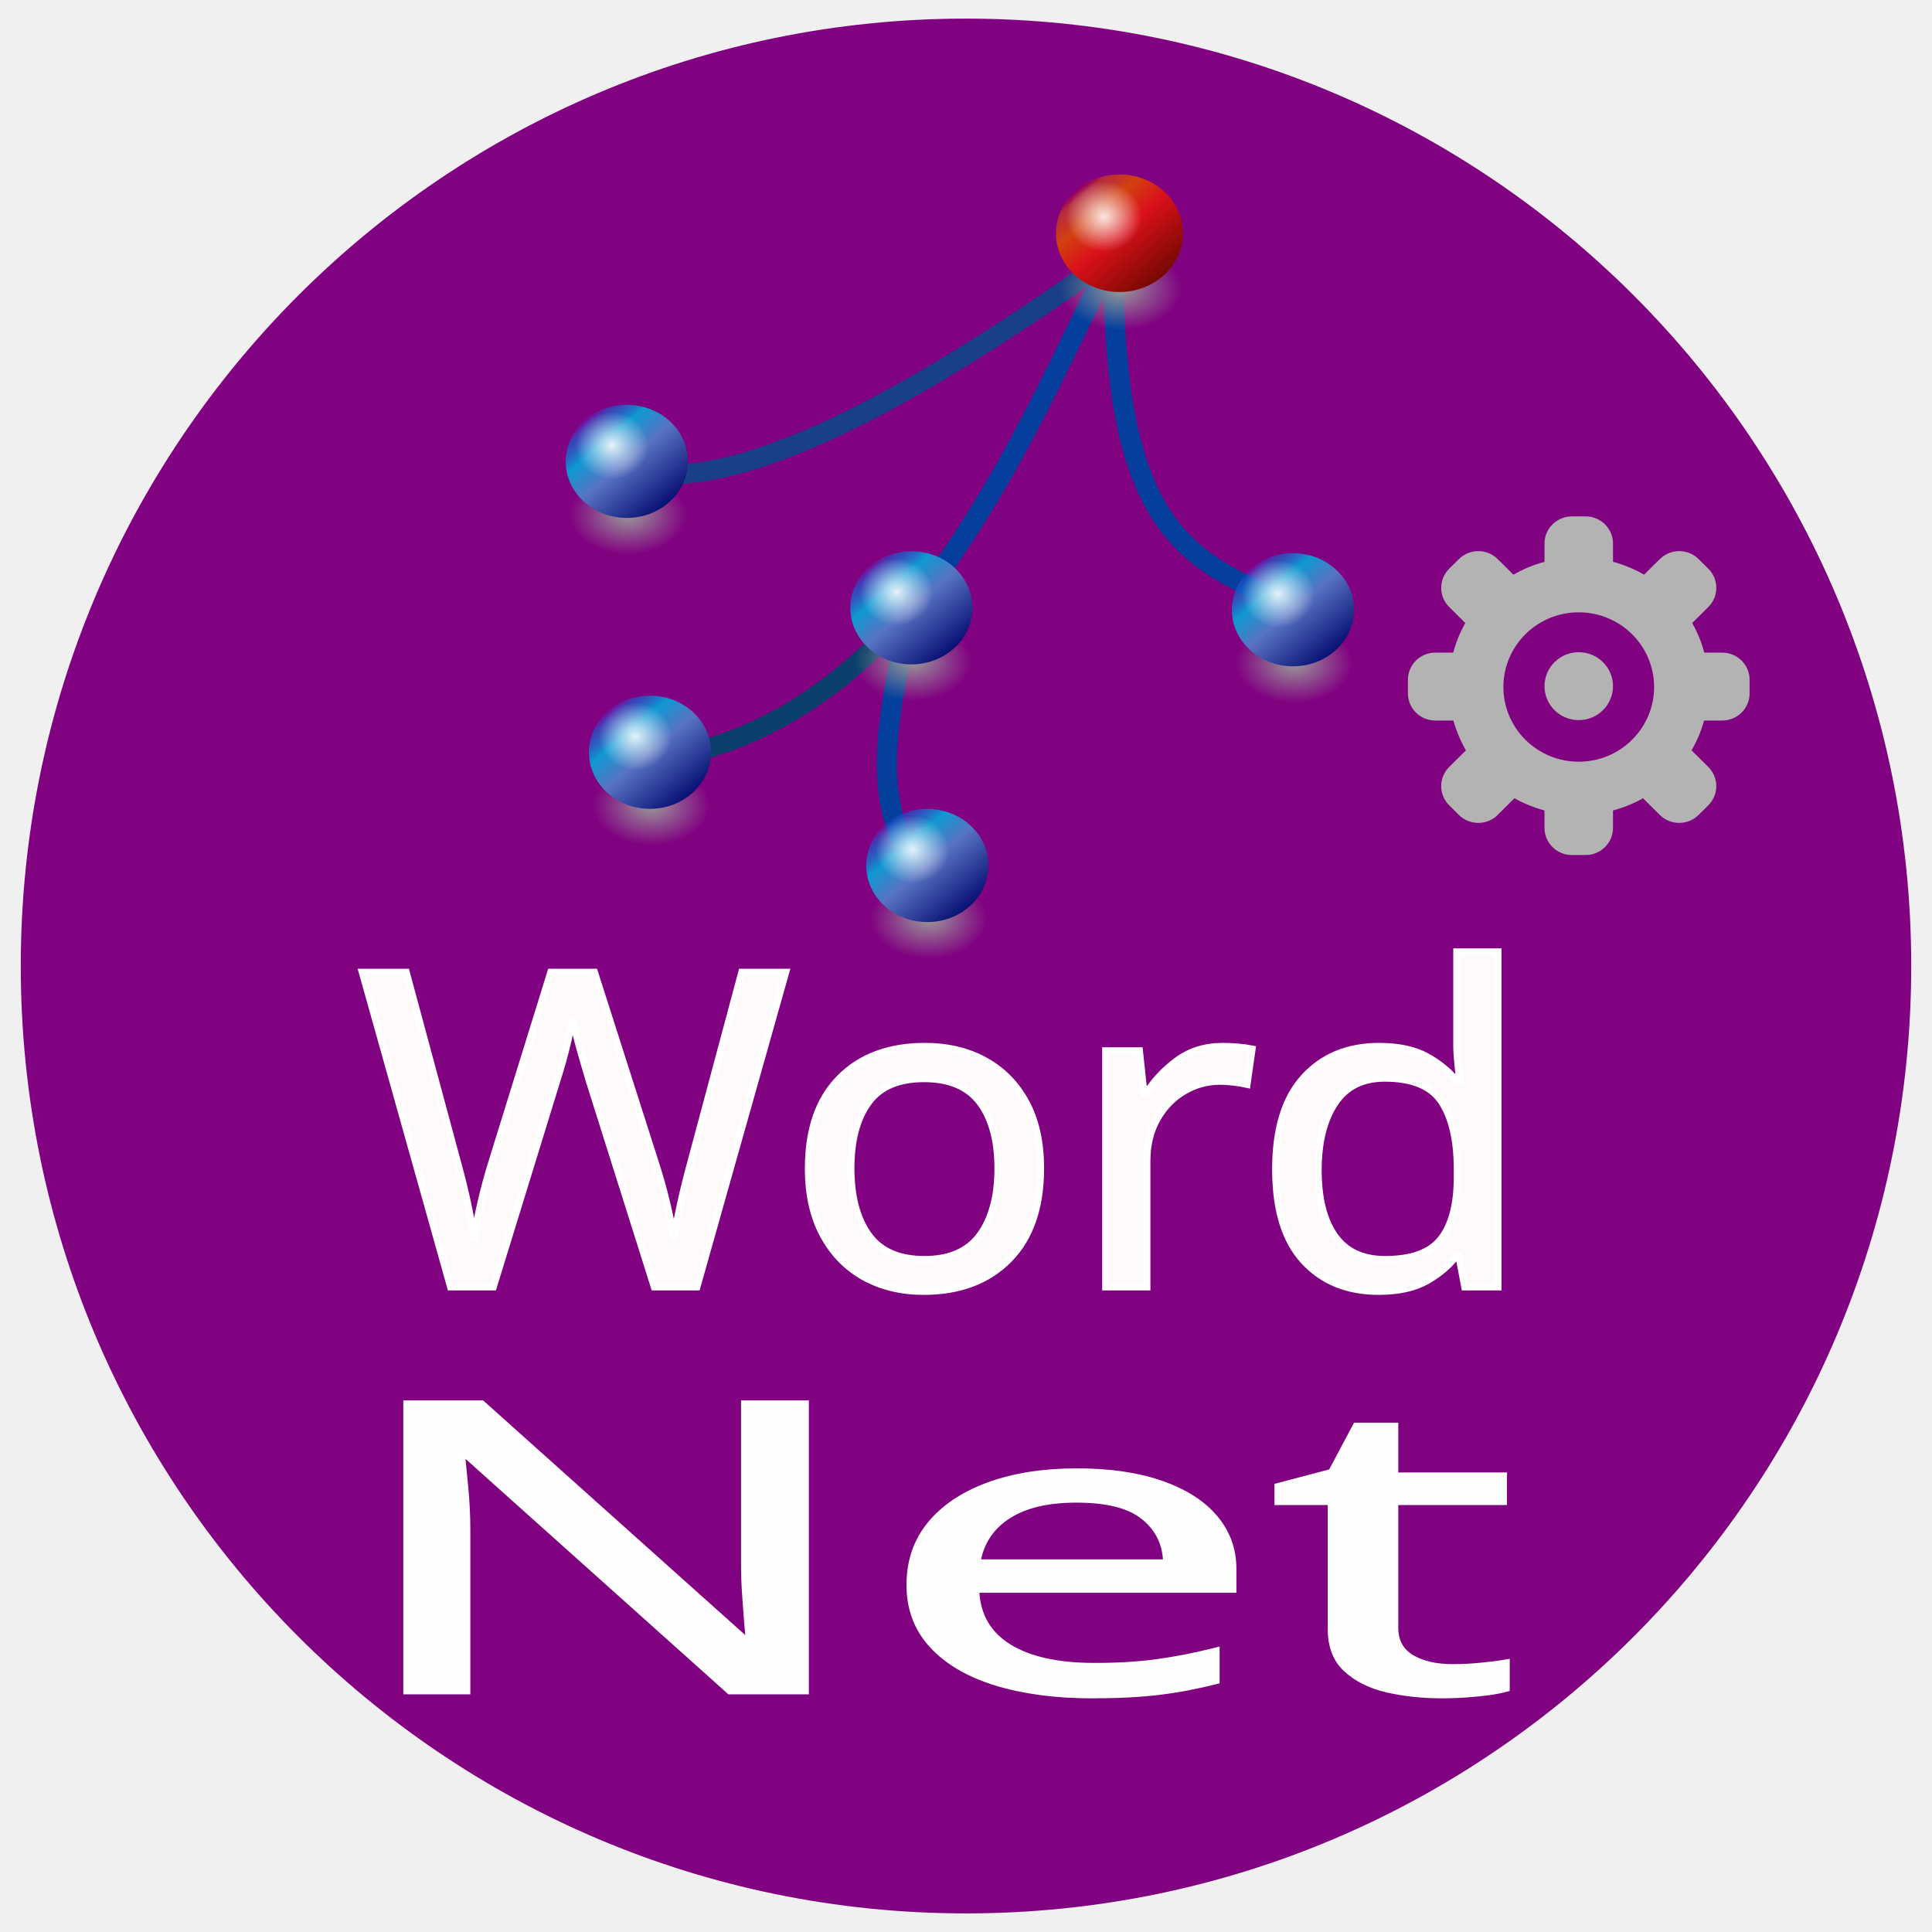
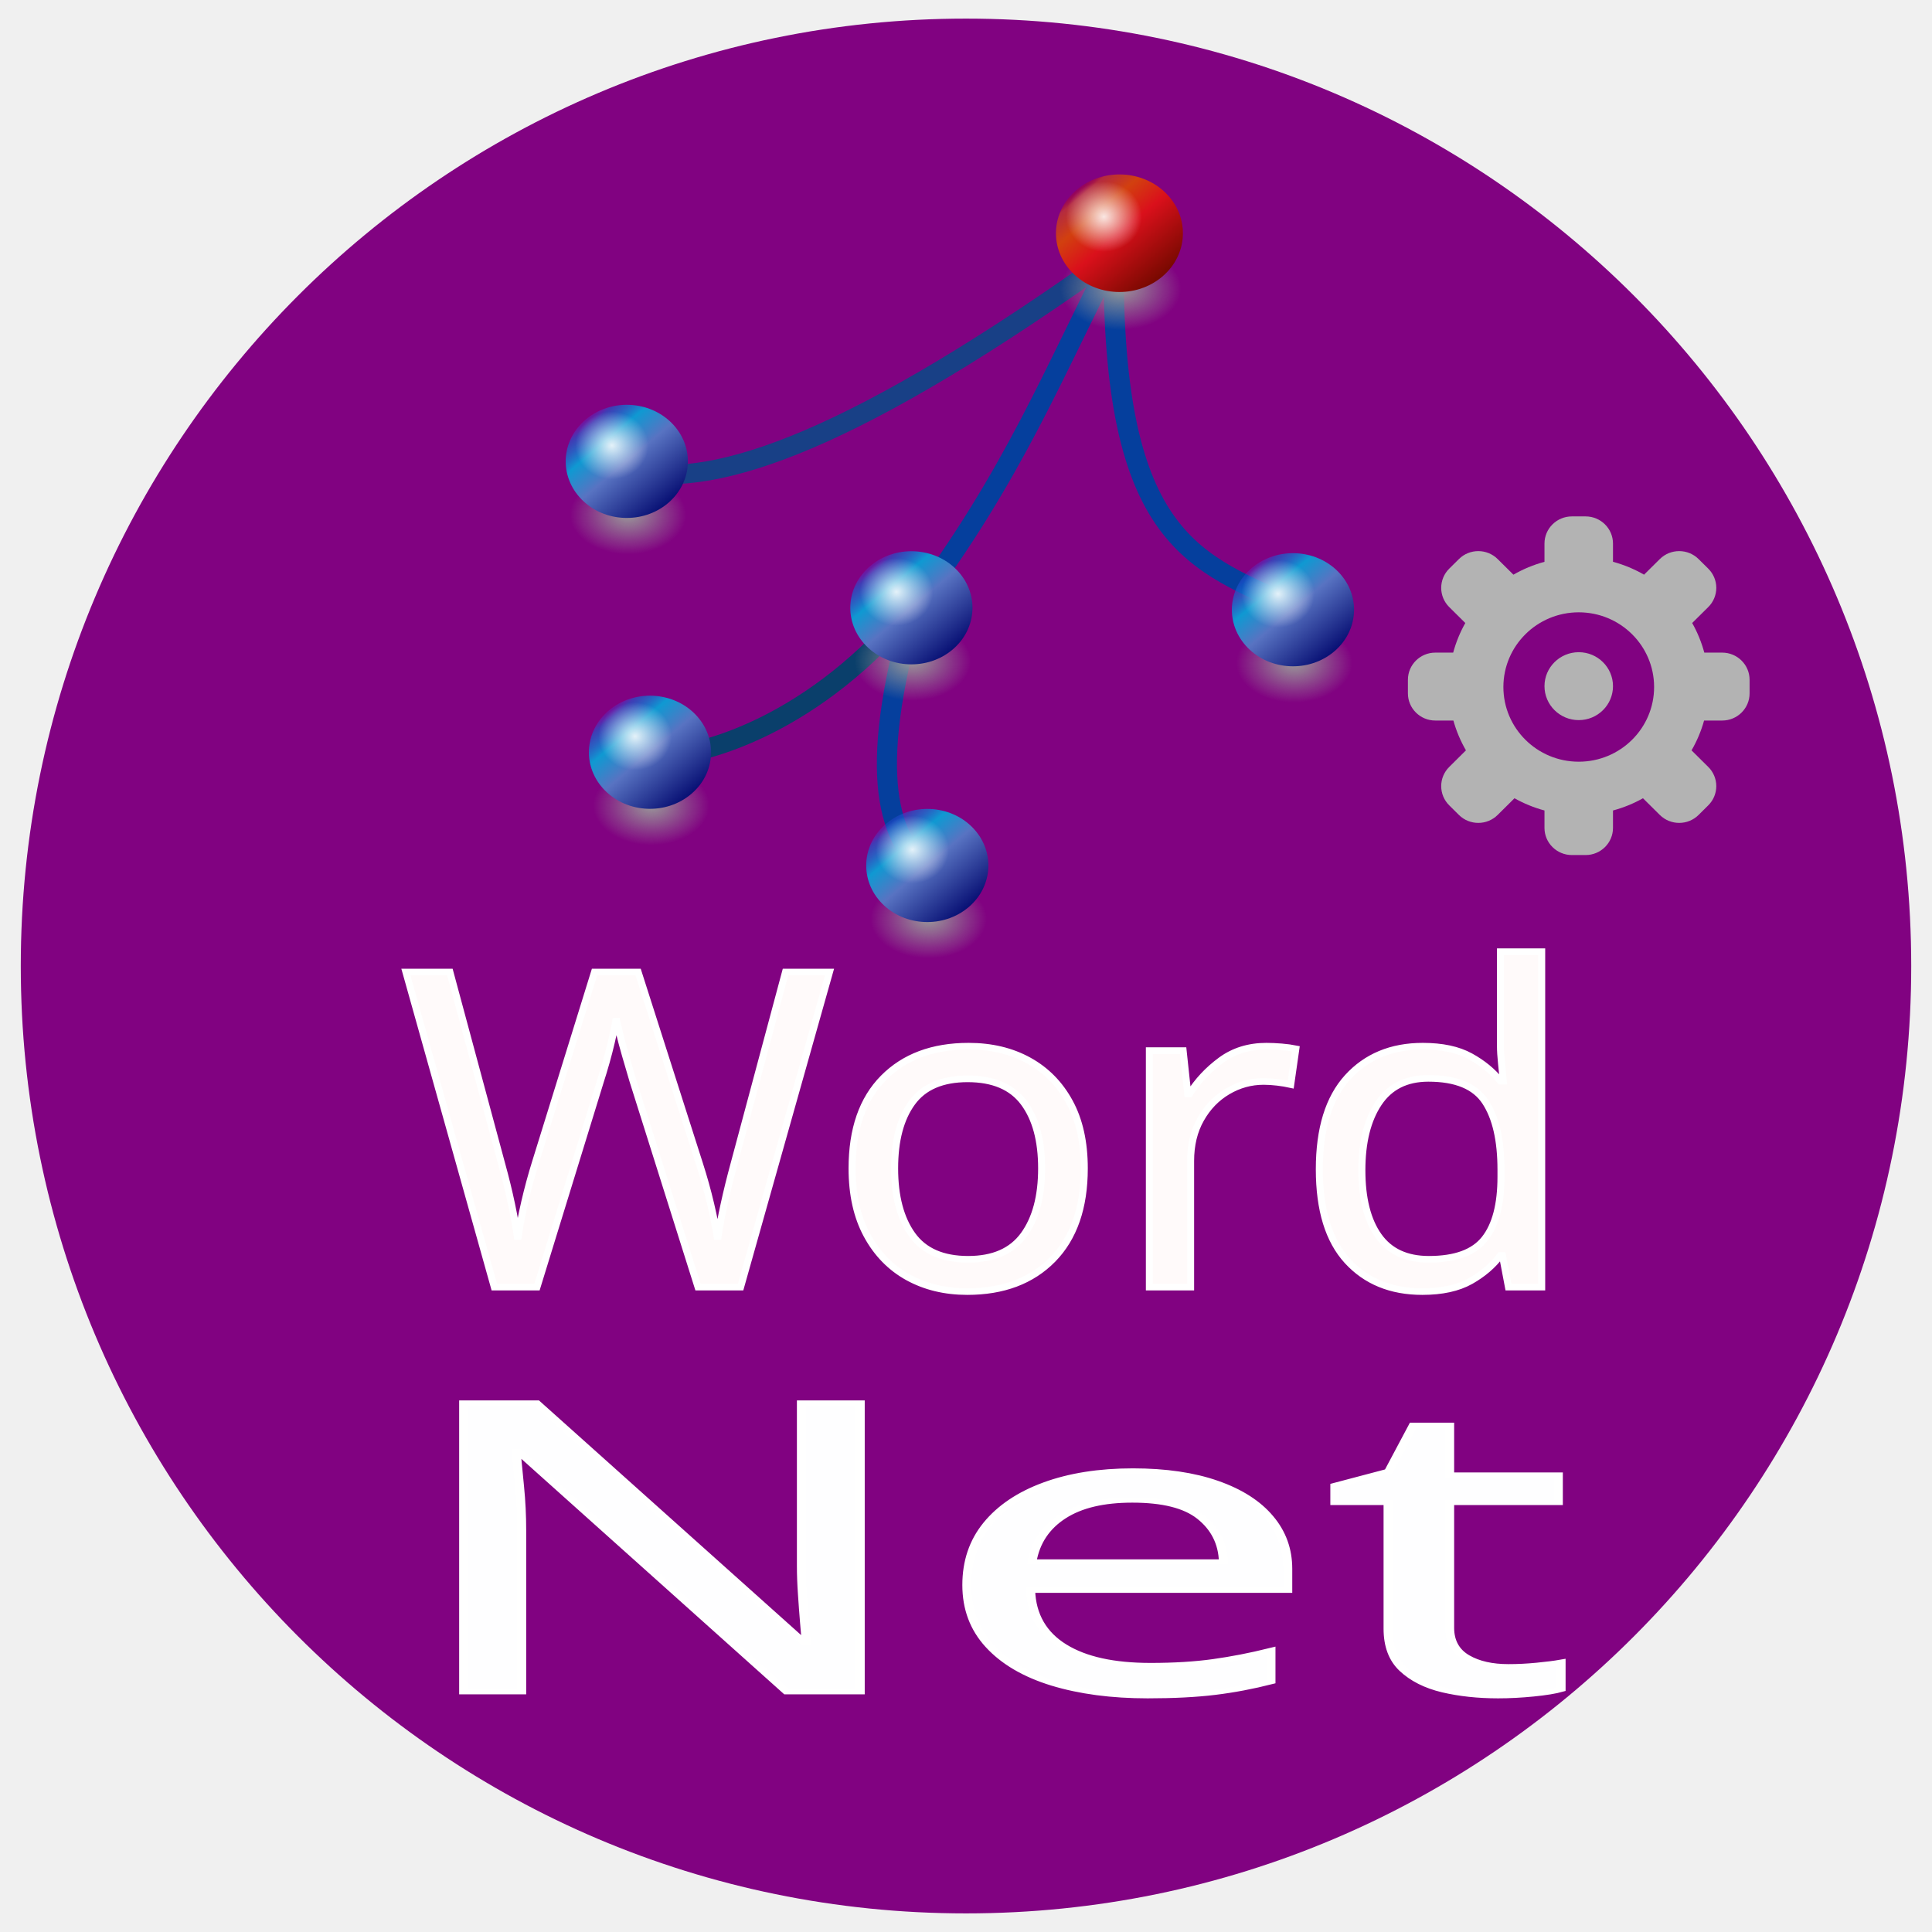
- <svg xmlns="http://www.w3.org/2000/svg" xmlns:xlink="http://www.w3.org/1999/xlink" version="1.0" height="640" width="640" id="svg2">
-   <style type="text/css" id="style8">
- 		.Border { fill: lightGray; stroke: black; stroke-width: 4; }
- 		.Label { font-size:24; font-family:Arial; fill:black; }
- 	</style>
-   <defs id="defs10">
-     <linearGradient id="linearGradient15834">
-       <stop id="stop15842" offset="0" style="stop-color: rgb(119, 9, 0); stop-opacity: 1;" />
-       <stop style="stop-color: rgb(218, 16, 27); stop-opacity: 1;" offset="0.5" id="stop15848" />
-       <stop id="stop15850" offset="0.75" style="stop-color: rgb(210, 64, 15); stop-opacity: 1;" />
-       <stop style="stop-color: rgb(212, 67, 22); stop-opacity: 0.615;" offset="0.938" id="stop15852" />
-       <stop style="stop-color: rgb(195, 0, 0); stop-opacity: 0.219;" offset="1" id="stop15838" />
+ <svg xmlns="http://www.w3.org/2000/svg" xmlns:xlink="http://www.w3.org/1999/xlink" width="640" height="640" version="1.0">
+   <defs>
+     <radialGradient xlink:href="#a" id="e" cx="102.143" cy="545.934" r="135" fx="102.143" fy="545.934" gradientTransform="matrix(.54636 0 0 .44695 -116.493 666.159)" gradientUnits="userSpaceOnUse" />
+     <radialGradient xlink:href="#c" id="g" cx="102.143" cy="545.934" r="135" fx="102.143" fy="545.934" gradientTransform="matrix(.35671 0 0 .35671 353.625 505.643)" gradientUnits="userSpaceOnUse" />
+     <radialGradient xlink:href="#a" id="h" cx="102.143" cy="545.934" r="135" fx="102.143" fy="545.934" gradientTransform="matrix(.54636 0 0 .44695 -116.493 666.159)" gradientUnits="userSpaceOnUse" />
+     <radialGradient xlink:href="#c" id="j" cx="102.143" cy="545.934" r="135" fx="102.143" fy="545.934" gradientTransform="matrix(.35671 0 0 .35671 353.625 505.643)" gradientUnits="userSpaceOnUse" />
+     <radialGradient xlink:href="#a" id="k" cx="102.143" cy="545.934" r="135" fx="102.143" fy="545.934" gradientTransform="matrix(.54636 0 0 .44695 -116.493 666.159)" gradientUnits="userSpaceOnUse" />
+     <radialGradient xlink:href="#c" id="m" cx="102.143" cy="545.934" r="135" fx="102.143" fy="545.934" gradientTransform="matrix(.35671 0 0 .35671 353.625 505.643)" gradientUnits="userSpaceOnUse" />
+     <radialGradient xlink:href="#a" id="n" cx="102.143" cy="545.934" r="135" fx="102.143" fy="545.934" gradientTransform="matrix(.54636 0 0 .44695 -116.493 666.159)" gradientUnits="userSpaceOnUse" />
+     <radialGradient xlink:href="#c" id="p" cx="102.143" cy="545.934" r="135" fx="102.143" fy="545.934" gradientTransform="matrix(.35671 0 0 .35671 353.625 505.643)" gradientUnits="userSpaceOnUse" />
+     <radialGradient xlink:href="#a" id="q" cx="102.143" cy="545.934" r="135" fx="102.143" fy="545.934" gradientTransform="matrix(.54636 0 0 .44695 -116.493 666.159)" gradientUnits="userSpaceOnUse" />
+     <radialGradient xlink:href="#c" id="s" cx="102.143" cy="545.934" r="135" fx="102.143" fy="545.934" gradientTransform="matrix(.35671 0 0 .35671 353.625 505.643)" gradientUnits="userSpaceOnUse" />
+     <radialGradient xlink:href="#a" id="t" cx="102.143" cy="545.934" r="135" fx="102.143" fy="545.934" gradientTransform="matrix(.54636 0 0 .44695 14.059 407.686)" gradientUnits="userSpaceOnUse" />
+     <radialGradient xlink:href="#c" id="v" cx="102.143" cy="545.934" r="135" fx="102.143" fy="545.934" gradientTransform="matrix(.35671 0 0 .35671 344.482 243.548)" gradientUnits="userSpaceOnUse" />
+     <linearGradient id="d">
+       <stop offset="0" style="stop-color:#770900;stop-opacity:1" />
+       <stop offset=".5" style="stop-color:#da101b;stop-opacity:1" />
+       <stop offset=".75" style="stop-color:#d2400f;stop-opacity:1" />
+       <stop offset=".938" style="stop-color:#d44316;stop-opacity:.615" />
+       <stop offset="1" style="stop-color:#c30000;stop-opacity:.219" />
    </linearGradient>
-     <linearGradient id="linearGradient18791">
-       <stop style="stop-color: rgb(255, 255, 255); stop-opacity: 1;" offset="0" id="stop18793" />
-       <stop style="stop-color: rgb(255, 255, 255); stop-opacity: 0;" offset="1" id="stop18795" />
+     <linearGradient id="c">
+       <stop offset="0" style="stop-color:#fff;stop-opacity:1" />
+       <stop offset="1" style="stop-color:#fff;stop-opacity:0" />
    </linearGradient>
-     <linearGradient id="linearGradient3187">
-       <stop style="stop-color:#081074;stop-opacity:1;" offset="0" id="stop3189" />
-       <stop id="stop3191" offset="0.5" style="stop-color:#5873c2;stop-opacity:1;" />
-       <stop style="stop-color:#0f99d2;stop-opacity:1;" offset="0.75" id="stop3193" />
-       <stop id="stop3290" offset="0.938" style="stop-color:#1660d4;stop-opacity:0.616;" />
-       <stop id="stop3292" offset="1" style="stop-color:#414cf6;stop-opacity:0.216;" />
+     <linearGradient id="b">
+       <stop offset="0" style="stop-color:#081074;stop-opacity:1" />
+       <stop offset=".5" style="stop-color:#5873c2;stop-opacity:1" />
+       <stop offset=".75" style="stop-color:#0f99d2;stop-opacity:1" />
+       <stop offset=".938" style="stop-color:#1660d4;stop-opacity:.616" />
+       <stop offset="1" style="stop-color:#414cf6;stop-opacity:.216" />
    </linearGradient>
-     <linearGradient id="linearGradient20749">
-       <stop style="stop-color: rgb(153, 153, 153); stop-opacity: 1;" offset="0" id="stop20751" />
-       <stop style="stop-color: rgb(153, 153, 153); stop-opacity: 0;" offset="1" id="stop20753" />
+     <linearGradient id="a">
+       <stop offset="0" style="stop-color:#999;stop-opacity:1" />
+       <stop offset="1" style="stop-color:#999;stop-opacity:0" />
    </linearGradient>
-     <radialGradient xlink:href="#linearGradient20749" id="radialGradient2552" gradientUnits="userSpaceOnUse" cx="102.143" cy="545.934" fx="102.143" fy="545.934" r="135" gradientTransform="matrix(0.5463644,0,0,0.4469469,-116.4931,666.1585)" />
-     <linearGradient xlink:href="#linearGradient3187" id="linearGradient2554" gradientUnits="userSpaceOnUse" x1="154.286" y1="535.219" x2="605.714" y2="535.219" gradientTransform="matrix(0.3567095,0,0,0.3567095,-946.0827,-374.4665)" />
-     <radialGradient xlink:href="#linearGradient18791" id="radialGradient2556" gradientUnits="userSpaceOnUse" cx="102.143" cy="545.934" fx="102.143" fy="545.934" r="135" gradientTransform="matrix(0.3567095,0,0,0.3567095,353.6253,505.6432)" />
-     <radialGradient xlink:href="#linearGradient20749" id="radialGradient2558" gradientUnits="userSpaceOnUse" cx="102.143" cy="545.934" fx="102.143" fy="545.934" r="135" gradientTransform="matrix(0.5463644,0,0,0.4469469,-116.4931,666.1585)" />
-     <linearGradient xlink:href="#linearGradient3187" id="linearGradient2560" gradientUnits="userSpaceOnUse" x1="154.286" y1="535.219" x2="605.714" y2="535.219" gradientTransform="matrix(0.3567095,0,0,0.3567095,-946.0827,-374.4665)" />
-     <radialGradient xlink:href="#linearGradient18791" id="radialGradient2562" gradientUnits="userSpaceOnUse" cx="102.143" cy="545.934" fx="102.143" fy="545.934" r="135" gradientTransform="matrix(0.3567095,0,0,0.3567095,353.6253,505.6432)" />
-     <radialGradient xlink:href="#linearGradient20749" id="radialGradient2564" gradientUnits="userSpaceOnUse" cx="102.143" cy="545.934" fx="102.143" fy="545.934" r="135" gradientTransform="matrix(0.5463644,0,0,0.4469469,-116.4931,666.1585)" />
-     <linearGradient xlink:href="#linearGradient3187" id="linearGradient2566" gradientUnits="userSpaceOnUse" x1="154.286" y1="535.219" x2="605.714" y2="535.219" gradientTransform="matrix(0.3567095,0,0,0.3567095,-946.0827,-374.4665)" />
-     <radialGradient xlink:href="#linearGradient18791" id="radialGradient2568" gradientUnits="userSpaceOnUse" cx="102.143" cy="545.934" fx="102.143" fy="545.934" r="135" gradientTransform="matrix(0.3567095,0,0,0.3567095,353.6253,505.6432)" />
-     <radialGradient xlink:href="#linearGradient20749" id="radialGradient2570" gradientUnits="userSpaceOnUse" cx="102.143" cy="545.934" fx="102.143" fy="545.934" r="135" gradientTransform="matrix(0.5463644,0,0,0.4469469,-116.4931,666.1585)" />
-     <linearGradient xlink:href="#linearGradient3187" id="linearGradient2572" gradientUnits="userSpaceOnUse" x1="154.286" y1="535.219" x2="605.714" y2="535.219" gradientTransform="matrix(0.3567095,0,0,0.3567095,-946.0827,-374.4665)" />
-     <radialGradient xlink:href="#linearGradient18791" id="radialGradient2574" gradientUnits="userSpaceOnUse" cx="102.143" cy="545.934" fx="102.143" fy="545.934" r="135" gradientTransform="matrix(0.3567095,0,0,0.3567095,353.6253,505.6432)" />
-     <radialGradient xlink:href="#linearGradient20749" id="radialGradient2576" gradientUnits="userSpaceOnUse" cx="102.143" cy="545.934" fx="102.143" fy="545.934" r="135" gradientTransform="matrix(0.5463644,0,0,0.4469469,-116.4931,666.1585)" />
-     <linearGradient xlink:href="#linearGradient3187" id="linearGradient2578" gradientUnits="userSpaceOnUse" x1="154.286" y1="535.219" x2="605.714" y2="535.219" gradientTransform="matrix(0.3567095,0,0,0.3567095,-946.0827,-374.4665)" />
-     <radialGradient xlink:href="#linearGradient18791" id="radialGradient2580" gradientUnits="userSpaceOnUse" cx="102.143" cy="545.934" fx="102.143" fy="545.934" r="135" gradientTransform="matrix(0.3567095,0,0,0.3567095,353.6253,505.6432)" />
-     <radialGradient xlink:href="#linearGradient20749" id="radialGradient2582" gradientUnits="userSpaceOnUse" cx="102.143" cy="545.934" fx="102.143" fy="545.934" r="135" gradientTransform="matrix(0.5463644,0,0,0.4469469,14.05904,407.6857)" />
-     <linearGradient xlink:href="#linearGradient15834" id="linearGradient2584" gradientUnits="userSpaceOnUse" x1="154.286" y1="535.219" x2="605.714" y2="535.219" gradientTransform="matrix(0.3567095,0,0,0.3567095,-746.0613,-204.8524)" />
-     <radialGradient xlink:href="#linearGradient18791" id="radialGradient2586" gradientUnits="userSpaceOnUse" cx="102.143" cy="545.934" fx="102.143" fy="545.934" r="135" gradientTransform="matrix(0.3567095,0,0,0.3567095,344.4824,243.5479)" />
+     <linearGradient xlink:href="#b" id="f" x1="154.286" x2="605.714" y1="535.219" y2="535.219" gradientTransform="matrix(.35671 0 0 .35671 -946.083 -374.467)" gradientUnits="userSpaceOnUse" />
+     <linearGradient xlink:href="#b" id="i" x1="154.286" x2="605.714" y1="535.219" y2="535.219" gradientTransform="matrix(.35671 0 0 .35671 -946.083 -374.467)" gradientUnits="userSpaceOnUse" />
+     <linearGradient xlink:href="#b" id="l" x1="154.286" x2="605.714" y1="535.219" y2="535.219" gradientTransform="matrix(.35671 0 0 .35671 -946.083 -374.467)" gradientUnits="userSpaceOnUse" />
+     <linearGradient xlink:href="#b" id="o" x1="154.286" x2="605.714" y1="535.219" y2="535.219" gradientTransform="matrix(.35671 0 0 .35671 -946.083 -374.467)" gradientUnits="userSpaceOnUse" />
+     <linearGradient xlink:href="#b" id="r" x1="154.286" x2="605.714" y1="535.219" y2="535.219" gradientTransform="matrix(.35671 0 0 .35671 -946.083 -374.467)" gradientUnits="userSpaceOnUse" />
+     <linearGradient xlink:href="#d" id="u" x1="154.286" x2="605.714" y1="535.219" y2="535.219" gradientTransform="matrix(.35671 0 0 .35671 -746.061 -204.852)" gradientUnits="userSpaceOnUse" />
  </defs>
-   <ellipse ry="313.837" rx="313.117" cy="320" cx="320" id="path4827" style="opacity:0.99;fill:#800080;fill-opacity:1;fill-rule:evenodd;stroke:none;stroke-width:5;stroke-linecap:round;stroke-linejoin:round;stroke-miterlimit:4;stroke-dasharray:none;stroke-dashoffset:0;stroke-opacity:1" />
-   <g id="g2457" transform="matrix(0.3973807,0,0,0.3812755,159.9256,28.1046)">
-     <path id="path3243" d="M 359.057,451.525 C 278.66,554.663 182.892,585.285 139.39,583.828" style="fill:none;stroke:#0a3f6b;stroke-width:16.777;stroke-linecap:butt;stroke-linejoin:miter;stroke-miterlimit:4;stroke-dasharray:none;stroke-opacity:1" />
-     <path id="path3239" d="M 531.277,144.515 C 308.675,311.211 195.699,349.65 127.088,336.184" style="fill:none;stroke:#184086;stroke-width:16.777;stroke-linecap:butt;stroke-linejoin:miter;stroke-miterlimit:4;stroke-dasharray:none;stroke-opacity:1" />
-     <path id="path3241" d="M 678.894,454.918 C 595.68,414.839 523.556,399.148 526.005,147.908 c -49.172,99.211 -83.194,191.11 -166.947,307.01 -39.424,146.078 -20.947,201.343 14.059,230.681" style="fill:none;stroke:#053f9d;stroke-width:16.777;stroke-linecap:butt;stroke-linejoin:miter;stroke-miterlimit:4;stroke-dasharray:none;stroke-opacity:1" />
-     <g id="g3276" transform="matrix(0.6324992,0,0,0.6104887,111.4459,236.8369)">
-       <ellipse style="fill:url(#radialGradient2552);fill-opacity:1;stroke:none;stroke-width:0.494" id="path2405" transform="matrix(0.9504146,-0.3109856,0.515418,0.8569389,0,0)" cx="-60.686" cy="910.162" rx="73.759" ry="60.338" />
-       <circle transform="rotate(-132.2952)" id="path2407" style="fill:url(#linearGradient2554);fill-opacity:1;stroke:none;stroke-width:0.357" cx="-810.533" cy="-183.549" r="80.514" />
-       <circle id="path2409" style="opacity:0.876;fill:url(#radialGradient2556);fill-opacity:1;stroke:none;stroke-width:0.357" cx="390.061" cy="700.383" r="48.156" />
-     </g>
-     <g id="g3302" transform="matrix(0.6324992,0,0,0.6104887,416.2571,14.63634)">
-       <ellipse style="fill:url(#radialGradient2558);fill-opacity:1;stroke:none;stroke-width:0.494" id="path3304" transform="matrix(0.9504146,-0.3109856,0.515418,0.8569389,0,0)" cx="-60.686" cy="910.162" rx="73.759" ry="60.338" />
-       <circle transform="rotate(-132.2952)" id="path3306" style="fill:url(#linearGradient2560);fill-opacity:1;stroke:none;stroke-width:0.357" cx="-810.533" cy="-183.549" r="80.514" />
-       <circle id="path3308" style="opacity:0.876;fill:url(#radialGradient2562);fill-opacity:1;stroke:none;stroke-width:0.357" cx="390.061" cy="700.383" r="48.156" />
-     </g>
-     <g id="g3316" transform="matrix(0.6324992,0,0,0.6104887,-119.7322,138.458)">
-       <ellipse style="fill:url(#radialGradient2564);fill-opacity:1;stroke:none;stroke-width:0.494" id="path3318" transform="matrix(0.9504146,-0.3109856,0.515418,0.8569389,0,0)" cx="-60.686" cy="910.162" rx="73.759" ry="60.338" />
-       <circle transform="rotate(-132.2952)" id="path3320" style="fill:url(#linearGradient2566);fill-opacity:1;stroke:none;stroke-width:0.357" cx="-810.533" cy="-183.549" r="80.514" />
-       <circle id="path3322" style="opacity:0.876;fill:url(#radialGradient2568);fill-opacity:1;stroke:none;stroke-width:0.357" cx="390.061" cy="700.383" r="48.156" />
-     </g>
-     <g id="g3330" transform="matrix(0.6324992,0,0,0.6104887,98.17821,12.94014)">
-       <ellipse style="fill:url(#radialGradient2570);fill-opacity:1;stroke:none;stroke-width:0.494" id="path3332" transform="matrix(0.9504146,-0.3109856,0.515418,0.8569389,0,0)" cx="-60.686" cy="910.162" rx="73.759" ry="60.338" />
-       <circle transform="rotate(-132.2952)" id="path3334" style="fill:url(#linearGradient2572);fill-opacity:1;stroke:none;stroke-width:0.357" cx="-810.533" cy="-183.549" r="80.514" />
-       <circle id="path3336" style="opacity:0.876;fill:url(#radialGradient2574);fill-opacity:1;stroke:none;stroke-width:0.357" cx="390.061" cy="700.383" r="48.156" />
-     </g>
-     <g id="g3344" transform="matrix(0.6324992,0,0,0.6104887,-139.0629,-114.2739)">
-       <ellipse style="fill:url(#radialGradient2576);fill-opacity:1;stroke:none;stroke-width:0.494" id="path3346" transform="matrix(0.9504146,-0.3109856,0.515418,0.8569389,0,0)" cx="-60.686" cy="910.162" rx="73.759" ry="60.338" />
-       <circle transform="rotate(-132.2952)" id="path3348" style="fill:url(#linearGradient2578);fill-opacity:1;stroke:none;stroke-width:0.357" cx="-810.533" cy="-183.549" r="80.514" />
-       <circle id="path3350" style="opacity:0.876;fill:url(#radialGradient2580);fill-opacity:1;stroke:none;stroke-width:0.357" cx="390.061" cy="700.383" r="48.156" />
-     </g>
-     <g id="g3271" transform="matrix(0.6572688,0,0,0.6343963,267.4624,-163.5138)">
-       <ellipse transform="matrix(0.9504146,-0.3109856,0.515418,0.8569389,0,0)" id="path18799" style="fill:url(#radialGradient2582);fill-opacity:1;stroke:none;stroke-width:0.494" cx="69.866" cy="651.689" rx="73.759" ry="60.338" />
-       <circle style="fill:url(#linearGradient2584);fill-opacity:1;stroke:none;stroke-width:0.357" id="path14863" transform="rotate(-132.2952)" cx="-610.512" cy="-13.935" r="80.514" />
-       <circle style="opacity:0.876;fill:url(#radialGradient2586);fill-opacity:1;stroke:none;stroke-width:0.357" id="path17820" cx="380.918" cy="438.288" r="48.156" />
-     </g>
+   <ellipse cx="320" cy="320" rx="313.117" ry="313.837" style="opacity:.99;fill:purple;fill-opacity:1;fill-rule:evenodd;stroke:none;stroke-width:5;stroke-linecap:round;stroke-linejoin:round;stroke-miterlimit:4;stroke-dasharray:none;stroke-dashoffset:0;stroke-opacity:1" />
+   <path d="M359.057 451.525C278.66 554.663 182.892 585.285 139.39 583.828" style="fill:none;stroke:#0a3f6b;stroke-width:16.777;stroke-linecap:butt;stroke-linejoin:miter;stroke-miterlimit:4;stroke-dasharray:none;stroke-opacity:1" transform="matrix(.39738 0 0 .38128 159.926 28.105)" />
+   <path d="M531.277 144.515C308.675 311.211 195.699 349.65 127.088 336.185" style="fill:none;stroke:#184086;stroke-width:16.777;stroke-linecap:butt;stroke-linejoin:miter;stroke-miterlimit:4;stroke-dasharray:none;stroke-opacity:1" transform="matrix(.39738 0 0 .38128 159.926 28.105)" />
+   <path d="M678.894 454.918c-83.214-40.08-155.338-55.77-152.89-307.01-49.17 99.21-83.193 191.11-166.947 307.01-39.423 146.078-20.947 201.343 14.06 230.681" style="fill:none;stroke:#053f9d;stroke-width:16.777;stroke-linecap:butt;stroke-linejoin:miter;stroke-miterlimit:4;stroke-dasharray:none;stroke-opacity:1" transform="matrix(.39738 0 0 .38128 159.926 28.105)" />
+   <g transform="matrix(.25134 0 0 .23276 204.212 118.405)">
+     <ellipse cx="-60.686" cy="910.162" rx="73.759" ry="60.338" style="fill:url(#e);fill-opacity:1;stroke:none;stroke-width:.494" transform="matrix(.95041 -.31099 .51542 .85694 0 0)" />
+     <circle cx="-810.533" cy="-183.549" r="80.514" style="fill:url(#f);fill-opacity:1;stroke:none;stroke-width:.357" transform="rotate(-132.295)" />
+     <circle cx="390.061" cy="700.383" r="48.156" style="opacity:.876;fill:url(#g);fill-opacity:1;stroke:none;stroke-width:.357" />
  </g>
-   <style id="style8-9" type="text/css">
- 		.Border { fill: lightGray; stroke: black; stroke-width: 4; }
- 		.Label { font-size:24; font-family:Arial; fill:black; }
- 	</style>
-   <style type="text/css" id="style8-6">
- 		.Border { fill: lightGray; stroke: black; stroke-width: 4; }
- 		.Label { font-size:24; font-family:Arial; fill:black; }
- 	</style>
-   <g id="g26594" transform="translate(-569.5963,-631.6675)" />
-   <g id="g3323" transform="translate(-138.6173,101.5648)" />
-   <path style="clip-rule:evenodd;fill:#b3b3b3;fill-rule:evenodd;stroke-width:2.817" d="m 570.497,238.688 h -5.996 c -0.973,3.492 -2.368,6.804 -4.157,9.875 l 5.541,5.494 c 3.546,3.517 3.546,9.213 0,12.721 l -3.209,3.183 c -3.546,3.514 -9.295,3.514 -12.841,0 l -5.574,-5.528 c -3.09,1.744 -6.426,3.102 -9.935,4.05 v 5.766 c 0,4.97 -4.063,8.997 -9.078,8.997 h -4.539 c -5.011,0 -9.08,-4.027 -9.08,-8.997 v -5.766 c -3.506,-0.948 -6.839,-2.305 -9.935,-4.05 l -5.574,5.528 c -3.54,3.514 -9.29,3.514 -12.835,0 l -3.209,-3.183 c -3.546,-3.508 -3.546,-9.204 0,-12.721 l 5.541,-5.494 c -1.786,-3.074 -3.183,-6.383 -4.16,-9.875 h -5.99 c -5.014,0 -9.078,-4.033 -9.078,-9.002 v -4.496 c 0,-4.97 4.063,-9.002 9.078,-9.002 h 5.92 c 0.939,-3.461 2.284,-6.75 4.018,-9.807 l -5.328,-5.281 c -3.546,-3.514 -3.546,-9.21 0,-12.724 l 3.209,-3.177 c 3.546,-3.514 9.296,-3.514 12.835,0 l 5.221,5.171 c 3.198,-1.84 6.647,-3.278 10.289,-4.26 v -6.047 c 0,-4.97 4.069,-8.997 9.08,-8.997 h 4.539 c 5.011,0 9.078,4.027 9.078,8.997 v 6.041 c 3.647,0.987 7.097,2.423 10.289,4.266 l 5.221,-5.171 c 3.546,-3.514 9.293,-3.514 12.841,0 l 3.209,3.177 c 3.546,3.514 3.546,9.21 0,12.724 l -5.328,5.281 c 1.737,3.057 3.076,6.347 4.018,9.807 h 5.92 c 5.014,0 9.078,4.033 9.078,9.002 v 4.496 c 0.004,4.972 -4.061,9.002 -9.075,9.002 z m -47.516,-35.85 c -13.786,0 -24.963,11.078 -24.963,24.741 0,13.666 11.177,24.744 24.963,24.744 13.786,0 24.963,-11.078 24.963,-24.744 0,-13.664 -11.177,-24.741 -24.963,-24.741 z m 0,35.71 c -6.265,0 -11.35,-5.04 -11.35,-11.249 0,-6.209 5.085,-11.249 11.35,-11.249 6.265,0 11.344,5.04 11.344,11.249 0,6.209 -5.079,11.249 -11.344,11.249 z" id="path9317" />
-   <style id="style8-5" type="text/css">
- 		.Border { fill: lightGray; stroke: black; stroke-width: 4; }
- 		.Label { font-size:24; font-family:Arial; fill:black; }
- 	</style>
-   <style id="style8-56" type="text/css">
- 		.Border { fill: lightGray; stroke: black; stroke-width: 4; }
- 		.Label { font-size:24; font-family:Arial; fill:black; }
- 	</style>
-   <style type="text/css" id="style8-9-6">
- 		.Border { fill: lightGray; stroke: black; stroke-width: 4; }
- 		.Label { font-size:24; font-family:Arial; fill:black; }
- 	</style>
-   <style id="style8-6-5" type="text/css">
- 		.Border { fill: lightGray; stroke: black; stroke-width: 4; }
- 		.Label { font-size:24; font-family:Arial; fill:black; }
- 	</style>
-   <style id="style8-562" type="text/css">
- 		.Border { fill: lightGray; stroke: black; stroke-width: 4; }
- 		.Label { font-size:24; font-family:Arial; fill:black; }
- 	</style>
-   <style type="text/css" id="style8-5-6">
- 		.Border { fill: lightGray; stroke: black; stroke-width: 4; }
- 		.Label { font-size:24; font-family:Arial; fill:black; }
- 	</style>
-   <style id="style8-6-9" type="text/css">
- 		.Border { fill: lightGray; stroke: black; stroke-width: 4; }
- 		.Label { font-size:24; font-family:Arial; fill:black; }
- 	</style>
-   <style id="style8-51" type="text/css">
- 		.Border { fill: lightGray; stroke: black; stroke-width: 4; }
- 		.Label { font-size:24; font-family:Arial; fill:black; }
- 	</style>
-   <style id="style8-5-0" type="text/css">
- 		.Border { fill: lightGray; stroke: black; stroke-width: 4; }
- 		.Label { font-size:24; font-family:Arial; fill:black; }
- 	</style>
-   <g id="g2377" transform="matrix(2.033285,0,0,2.192549,-311.8188,-396.9033)">
-     <g id="g2370">
-       <text xml:space="preserve" style="font-style:normal;font-variant:normal;font-weight:normal;font-stretch:normal;font-size:12.8px;line-height:0%;font-family:Busorama;-inkscape-font-specification:Busorama;text-align:center;writing-mode:lr-tb;text-anchor:middle;fill:#fffafa;fill-opacity:1;fill-rule:evenodd;stroke:#ffffff;stroke-width:1.067;stroke-miterlimit:4;stroke-dasharray:none;stroke-opacity:1" x="299.318" y="401.602" id="text2819-6" transform="scale(1.069534,0.9349869)">
-         <tspan id="tspan3868" x="299.318" y="401.602" style="font-size:71.319px;line-height:1.25;fill:#fffafa;fill-opacity:1;stroke:#ffffff;stroke-width:1.067;stroke-miterlimit:4;stroke-dasharray:none;stroke-opacity:1">Word</tspan>
-       </text>
-       <text transform="scale(1.367097,0.731477)" id="text3860" y="596.906" x="234.684" style="font-style:normal;font-variant:normal;font-weight:normal;font-stretch:normal;font-size:12.8px;line-height:0%;font-family:Busorama;-inkscape-font-specification:Busorama;text-align:center;writing-mode:lr-tb;text-anchor:middle;fill:#fefeff;fill-opacity:1;fill-rule:evenodd;stroke:#ffffff;stroke-width:1.067;stroke-miterlimit:4;stroke-dasharray:none;stroke-opacity:1" xml:space="preserve">
-         <tspan id="tspan3866" x="234.684" y="596.906" style="font-size:83.525px;line-height:1.25;fill:#fefeff;fill-opacity:1;stroke:#ffffff;stroke-width:1.067;stroke-miterlimit:4;stroke-dasharray:none;stroke-opacity:1">Net</tspan>
-       </text>
-     </g>
+   <g transform="matrix(.25134 0 0 .23276 325.338 33.685)">
+     <ellipse cx="-60.686" cy="910.162" rx="73.759" ry="60.338" style="fill:url(#h);fill-opacity:1;stroke:none;stroke-width:.494" transform="matrix(.95041 -.31099 .51542 .85694 0 0)" />
+     <circle cx="-810.533" cy="-183.549" r="80.514" style="fill:url(#i);fill-opacity:1;stroke:none;stroke-width:.357" transform="rotate(-132.295)" />
+     <circle cx="390.061" cy="700.383" r="48.156" style="opacity:.876;fill:url(#j);fill-opacity:1;stroke:none;stroke-width:.357" />
  </g>
-   <g id="g26594-3" transform="translate(-372.1578,-790.0494)" />
-   <g id="g3323-7" transform="translate(58.82114,-56.81705)" />
+   <g transform="matrix(.25134 0 0 .23276 112.346 80.895)">
+     <ellipse cx="-60.686" cy="910.162" rx="73.759" ry="60.338" style="fill:url(#k);fill-opacity:1;stroke:none;stroke-width:.494" transform="matrix(.95041 -.31099 .51542 .85694 0 0)" />
+     <circle cx="-810.533" cy="-183.549" r="80.514" style="fill:url(#l);fill-opacity:1;stroke:none;stroke-width:.357" transform="rotate(-132.295)" />
+     <circle cx="390.061" cy="700.383" r="48.156" style="opacity:.876;fill:url(#m);fill-opacity:1;stroke:none;stroke-width:.357" />
+   </g>
+   <g transform="matrix(.25134 0 0 .23276 198.94 33.038)">
+     <ellipse cx="-60.686" cy="910.162" rx="73.759" ry="60.338" style="fill:url(#n);fill-opacity:1;stroke:none;stroke-width:.494" transform="matrix(.95041 -.31099 .51542 .85694 0 0)" />
+     <circle cx="-810.533" cy="-183.549" r="80.514" style="fill:url(#o);fill-opacity:1;stroke:none;stroke-width:.357" transform="rotate(-132.295)" />
+     <circle cx="390.061" cy="700.383" r="48.156" style="opacity:.876;fill:url(#p);fill-opacity:1;stroke:none;stroke-width:.357" />
+   </g>
+   <g transform="matrix(.25134 0 0 .23276 104.665 -15.465)">
+     <ellipse cx="-60.686" cy="910.162" rx="73.759" ry="60.338" style="fill:url(#q);fill-opacity:1;stroke:none;stroke-width:.494" transform="matrix(.95041 -.31099 .51542 .85694 0 0)" />
+     <circle cx="-810.533" cy="-183.549" r="80.514" style="fill:url(#r);fill-opacity:1;stroke:none;stroke-width:.357" transform="rotate(-132.295)" />
+     <circle cx="390.061" cy="700.383" r="48.156" style="opacity:.876;fill:url(#s);fill-opacity:1;stroke:none;stroke-width:.357" />
+   </g>
+   <g transform="matrix(.26119 0 0 .24188 266.21 -34.24)">
+     <ellipse cx="69.866" cy="651.689" rx="73.759" ry="60.338" style="fill:url(#t);fill-opacity:1;stroke:none;stroke-width:.494" transform="matrix(.95041 -.31099 .51542 .85694 0 0)" />
+     <circle cx="-610.512" cy="-13.935" r="80.514" style="fill:url(#u);fill-opacity:1;stroke:none;stroke-width:.357" transform="rotate(-132.295)" />
+     <circle cx="380.918" cy="438.288" r="48.156" style="opacity:.876;fill:url(#v);fill-opacity:1;stroke:none;stroke-width:.357" />
+   </g>
+   <path d="M570.497 238.688h-5.996a42.018 42.018 0 0 1-4.157 9.875l5.54 5.494a8.937 8.937 0 0 1 0 12.721l-3.208 3.183c-3.546 3.514-9.296 3.514-12.841 0l-5.575-5.527a43.004 43.004 0 0 1-9.935 4.05v5.765c0 4.97-4.063 8.997-9.077 8.997h-4.54c-5.01 0-9.08-4.027-9.08-8.997v-5.766a43.158 43.158 0 0 1-9.935-4.05l-5.574 5.528c-3.54 3.514-9.29 3.514-12.836 0l-3.208-3.183a8.937 8.937 0 0 1 0-12.721l5.54-5.494a42.315 42.315 0 0 1-4.16-9.875h-5.99c-5.014 0-9.078-4.033-9.078-9.002v-4.496c0-4.97 4.064-9.002 9.078-9.002h5.92c.94-3.461 2.283-6.75 4.018-9.808l-5.328-5.28a8.94 8.94 0 0 1 0-12.725l3.208-3.177c3.546-3.514 9.296-3.514 12.836 0l5.22 5.171a43.11 43.11 0 0 1 10.29-4.26v-6.046c0-4.97 4.068-8.997 9.08-8.997h4.539c5.01 0 9.077 4.027 9.077 8.997v6.04a43.046 43.046 0 0 1 10.289 4.266l5.22-5.171c3.546-3.514 9.293-3.514 12.842 0l3.209 3.177a8.94 8.94 0 0 1 0 12.724l-5.329 5.281c1.738 3.057 3.076 6.347 4.018 9.808h5.92c5.014 0 9.078 4.033 9.078 9.002v4.496c.004 4.972-4.06 9.002-9.075 9.002zm-47.516-35.85c-13.786 0-24.963 11.078-24.963 24.742 0 13.666 11.177 24.744 24.963 24.744 13.786 0 24.963-11.078 24.963-24.744 0-13.664-11.177-24.742-24.963-24.742zm0 35.71c-6.265 0-11.35-5.04-11.35-11.249 0-6.209 5.085-11.249 11.35-11.249s11.344 5.04 11.344 11.25c0 6.208-5.08 11.248-11.344 11.248z" style="clip-rule:evenodd;fill:#b3b3b3;fill-rule:evenodd;stroke-width:2.817" />
+   <text xml:space="preserve" x="299.318" y="401.602" style="font-style:normal;font-variant:normal;font-weight:400;font-stretch:normal;font-size:12.8px;line-height:0%;font-family:Busorama;-inkscape-font-specification:Busorama;text-align:center;writing-mode:lr-tb;text-anchor:middle;fill:snow;fill-opacity:1;fill-rule:evenodd;stroke:#fff;stroke-width:1.067;stroke-miterlimit:4;stroke-dasharray:none;stroke-opacity:1" transform="matrix(2.17467 0 0 2.05 -311.819 -396.903)">
+     <tspan x="299.318" y="401.602" style="font-size:71.319px;line-height:1.25;fill:snow;fill-opacity:1;stroke:#fff;stroke-width:1.067;stroke-miterlimit:4;stroke-dasharray:none;stroke-opacity:1">Word</tspan>
+   </text>
+   <text xml:space="preserve" x="234.684" y="596.906" style="font-style:normal;font-variant:normal;font-weight:400;font-stretch:normal;font-size:12.8px;line-height:0%;font-family:Busorama;-inkscape-font-specification:Busorama;text-align:center;writing-mode:lr-tb;text-anchor:middle;fill:#fefeff;fill-opacity:1;fill-rule:evenodd;stroke:#fff;stroke-width:1.067;stroke-miterlimit:4;stroke-dasharray:none;stroke-opacity:1" transform="matrix(2.7797 0 0 1.6038 -311.819 -396.903)">
+     <tspan x="234.684" y="596.906" style="font-size:83.525px;line-height:1.25;fill:#fefeff;fill-opacity:1;stroke:#fff;stroke-width:1.067;stroke-miterlimit:4;stroke-dasharray:none;stroke-opacity:1">Net</tspan>
+   </text>
</svg>
